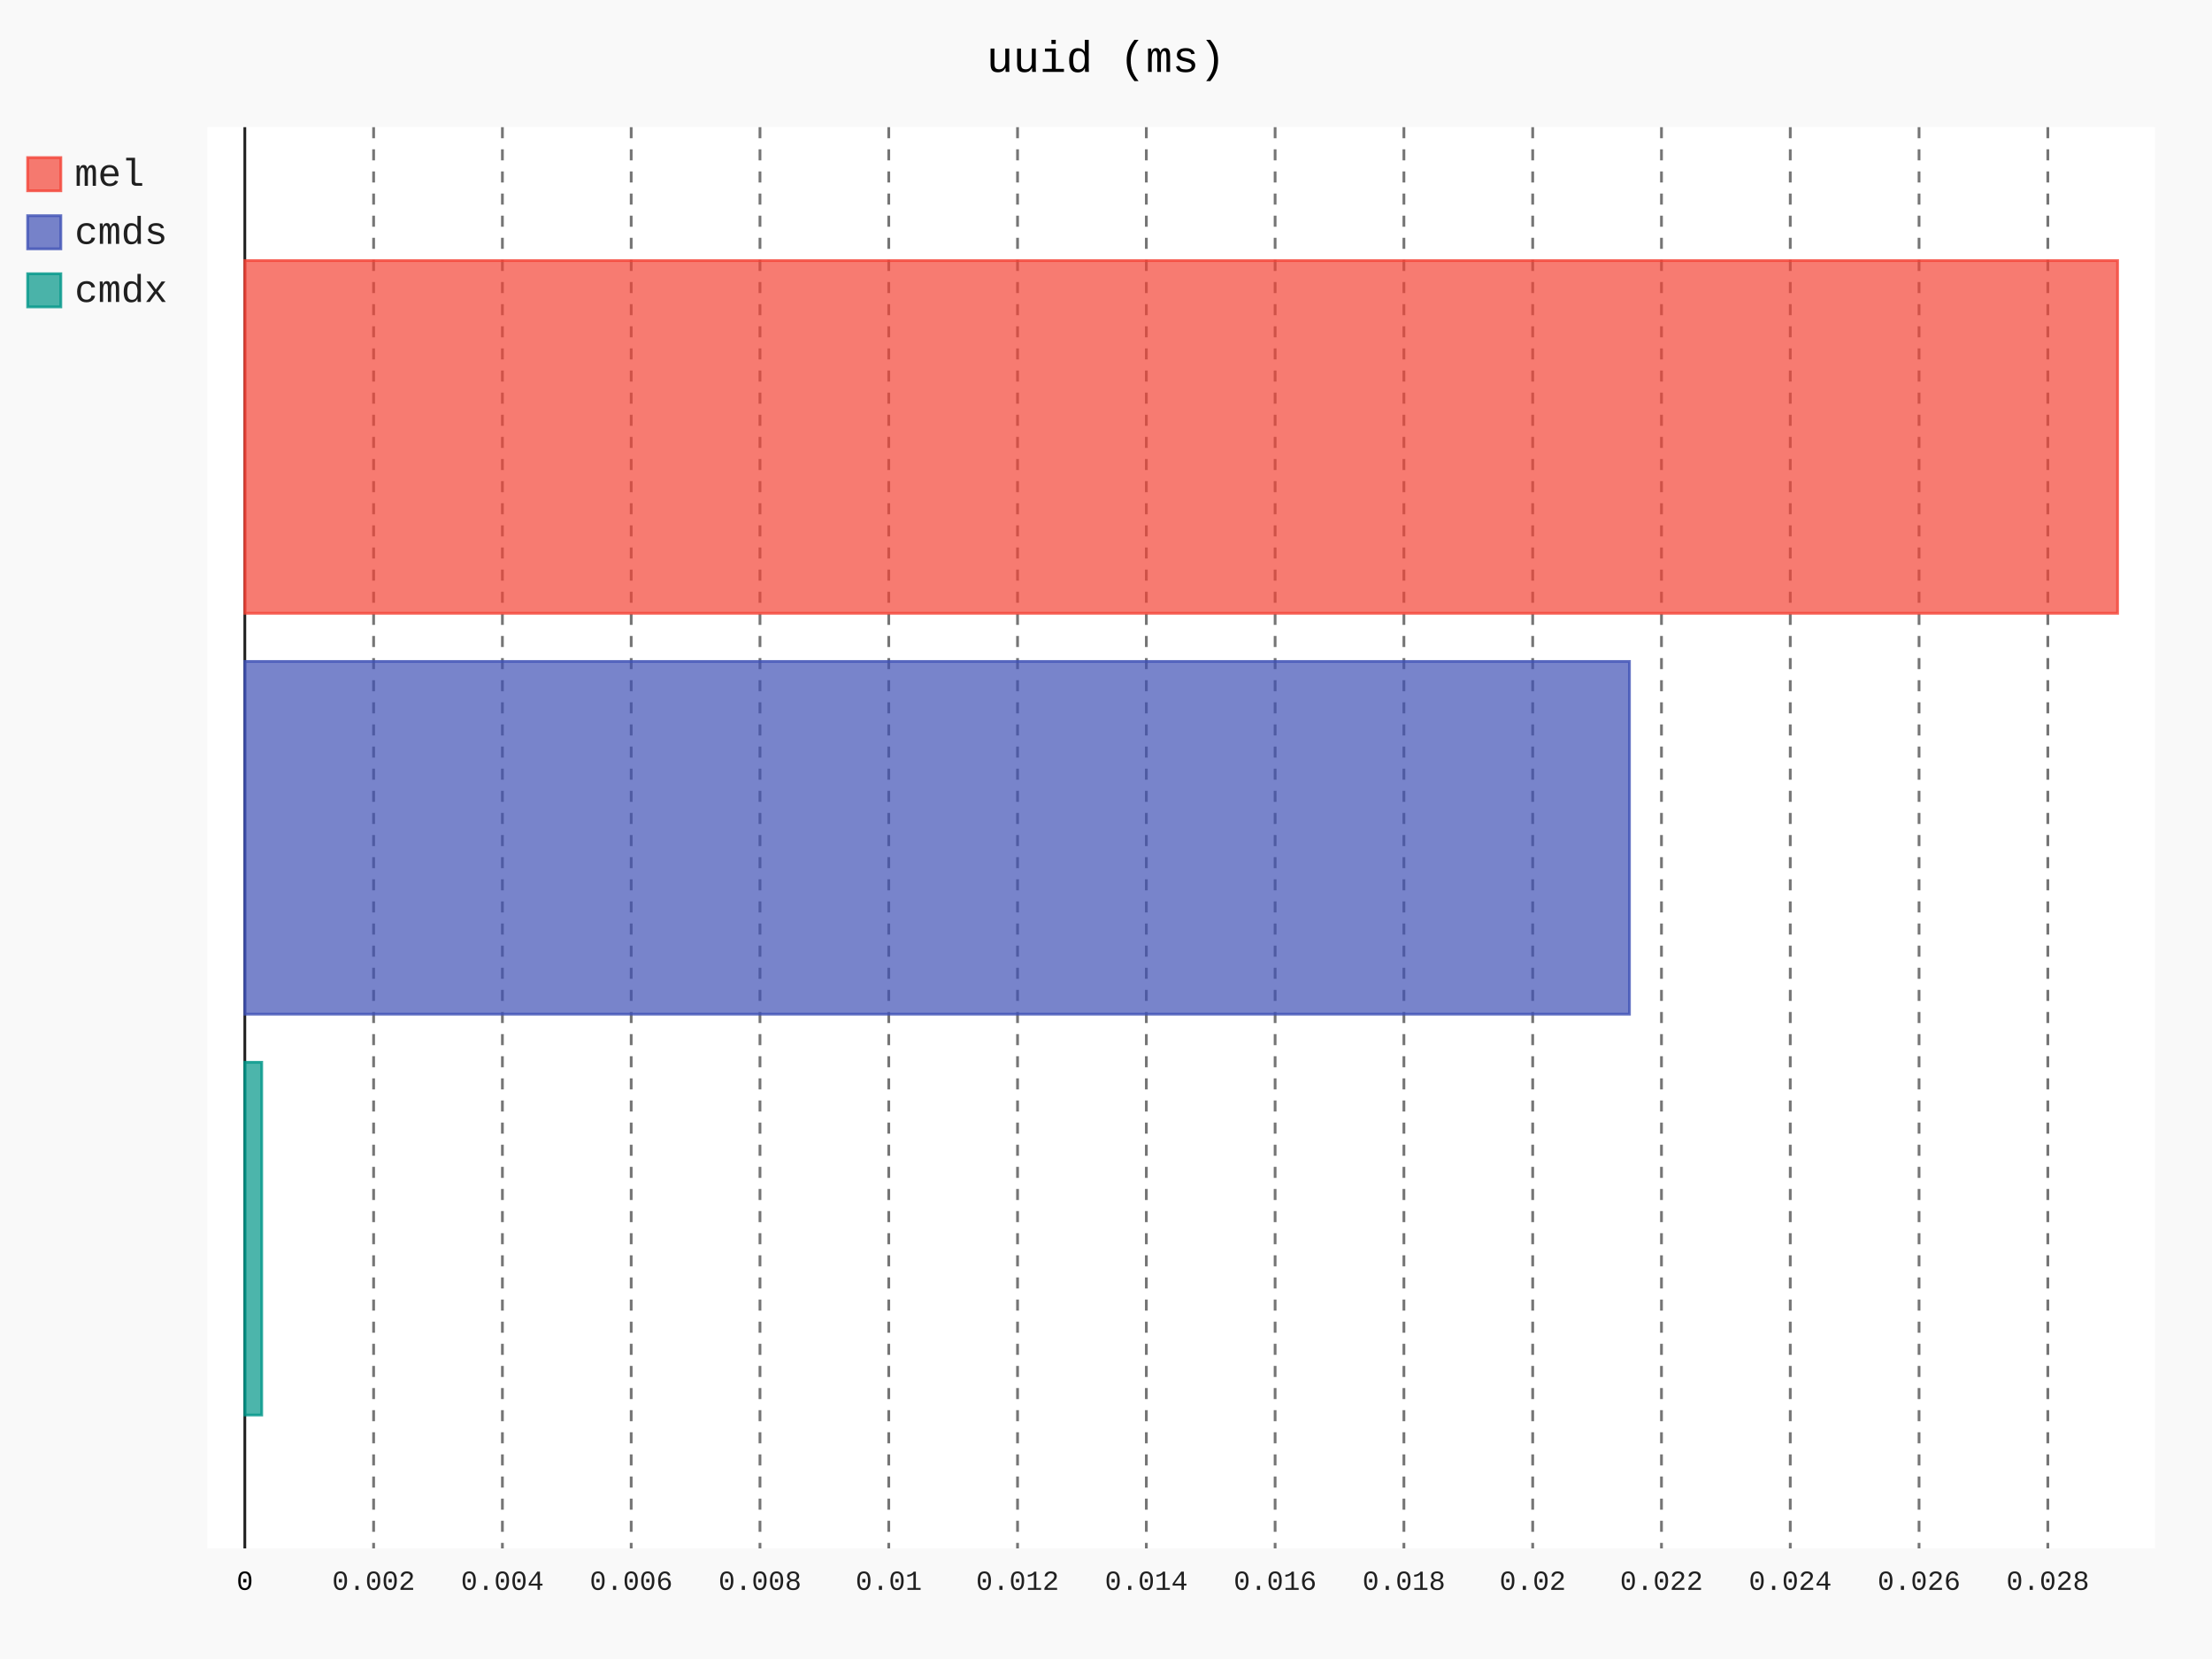
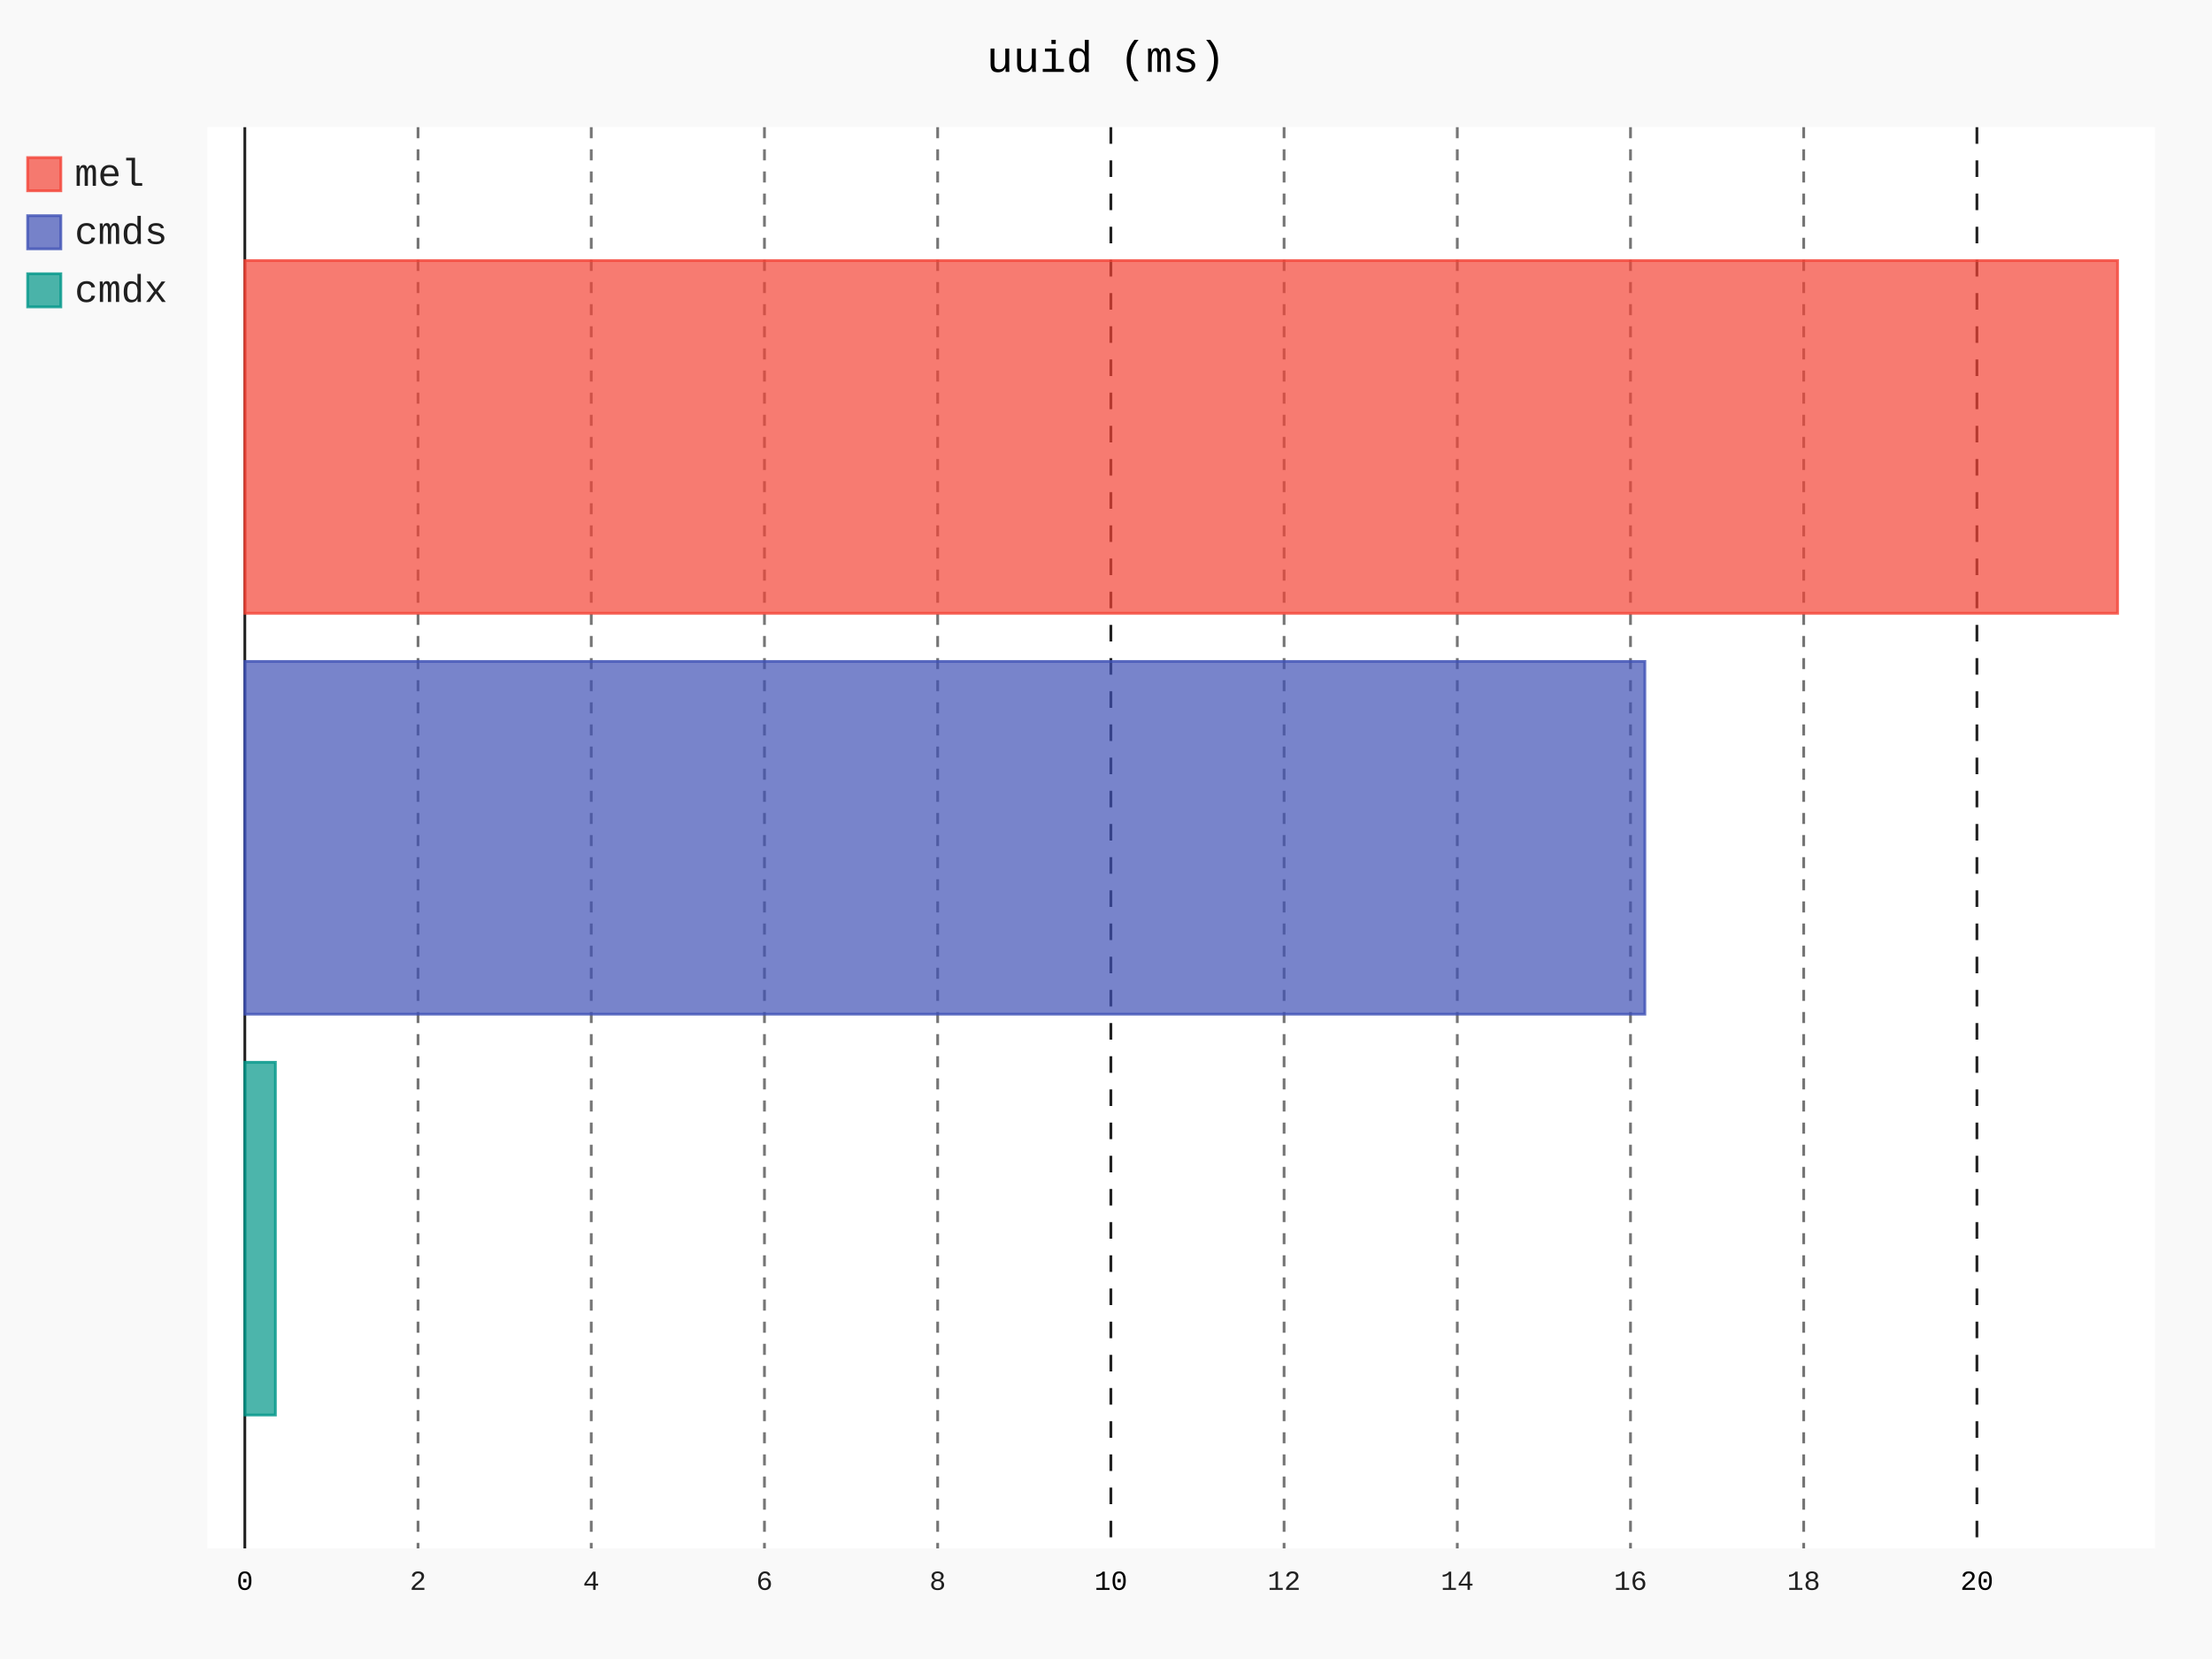
- <svg xmlns="http://www.w3.org/2000/svg" class="pygal-chart" id="chart-3a4b052a-2f0c-43c9-b911-a6a1ac239848" viewBox="0 0 800 600">
+ <svg xmlns="http://www.w3.org/2000/svg" class="pygal-chart" id="chart-3c05080c-4b30-4b30-9076-1ac6f56819cb" viewBox="0 0 800 600">
  <defs>
-     <style type="text/css">#chart-3a4b052a-2f0c-43c9-b911-a6a1ac239848{-webkit-user-select:none;-webkit-font-smoothing:antialiased;font-family:Consolas,"Liberation Mono",Menlo,Courier,monospace}#chart-3a4b052a-2f0c-43c9-b911-a6a1ac239848 .title{font-family:Consolas,"Liberation Mono",Menlo,Courier,monospace;font-size:16px}#chart-3a4b052a-2f0c-43c9-b911-a6a1ac239848 .legends .legend text{font-family:Consolas,"Liberation Mono",Menlo,Courier,monospace;font-size:14px}#chart-3a4b052a-2f0c-43c9-b911-a6a1ac239848 .axis text{font-family:Consolas,"Liberation Mono",Menlo,Courier,monospace;font-size:10px}#chart-3a4b052a-2f0c-43c9-b911-a6a1ac239848 .axis text.major{font-family:Consolas,"Liberation Mono",Menlo,Courier,monospace;font-size:10px}#chart-3a4b052a-2f0c-43c9-b911-a6a1ac239848 .text-overlay text.value{font-family:Consolas,"Liberation Mono",Menlo,Courier,monospace;font-size:16px}#chart-3a4b052a-2f0c-43c9-b911-a6a1ac239848 .text-overlay text.label{font-family:Consolas,"Liberation Mono",Menlo,Courier,monospace;font-size:10px}#chart-3a4b052a-2f0c-43c9-b911-a6a1ac239848 .tooltip{font-family:Consolas,"Liberation Mono",Menlo,Courier,monospace;font-size:14px}#chart-3a4b052a-2f0c-43c9-b911-a6a1ac239848 text.no_data{font-family:Consolas,"Liberation Mono",Menlo,Courier,monospace;font-size:64px}
- #chart-3a4b052a-2f0c-43c9-b911-a6a1ac239848{background-color:rgba(249,249,249,1)}#chart-3a4b052a-2f0c-43c9-b911-a6a1ac239848 path,#chart-3a4b052a-2f0c-43c9-b911-a6a1ac239848 line,#chart-3a4b052a-2f0c-43c9-b911-a6a1ac239848 rect,#chart-3a4b052a-2f0c-43c9-b911-a6a1ac239848 circle{-webkit-transition:150ms;-moz-transition:150ms;transition:150ms}#chart-3a4b052a-2f0c-43c9-b911-a6a1ac239848 .graph &gt; .background{fill:rgba(249,249,249,1)}#chart-3a4b052a-2f0c-43c9-b911-a6a1ac239848 .plot &gt; .background{fill:rgba(255,255,255,1)}#chart-3a4b052a-2f0c-43c9-b911-a6a1ac239848 .graph{fill:rgba(0,0,0,.87)}#chart-3a4b052a-2f0c-43c9-b911-a6a1ac239848 text.no_data{fill:rgba(0,0,0,1)}#chart-3a4b052a-2f0c-43c9-b911-a6a1ac239848 .title{fill:rgba(0,0,0,1)}#chart-3a4b052a-2f0c-43c9-b911-a6a1ac239848 .legends .legend text{fill:rgba(0,0,0,.87)}#chart-3a4b052a-2f0c-43c9-b911-a6a1ac239848 .legends .legend:hover text{fill:rgba(0,0,0,1)}#chart-3a4b052a-2f0c-43c9-b911-a6a1ac239848 .axis .line{stroke:rgba(0,0,0,1)}#chart-3a4b052a-2f0c-43c9-b911-a6a1ac239848 .axis .guide.line{stroke:rgba(0,0,0,.54)}#chart-3a4b052a-2f0c-43c9-b911-a6a1ac239848 .axis .major.line{stroke:rgba(0,0,0,.87)}#chart-3a4b052a-2f0c-43c9-b911-a6a1ac239848 .axis text.major{fill:rgba(0,0,0,1)}#chart-3a4b052a-2f0c-43c9-b911-a6a1ac239848 .axis.y .guides:hover .guide.line,#chart-3a4b052a-2f0c-43c9-b911-a6a1ac239848 .line-graph .axis.x .guides:hover .guide.line,#chart-3a4b052a-2f0c-43c9-b911-a6a1ac239848 .stackedline-graph .axis.x .guides:hover .guide.line,#chart-3a4b052a-2f0c-43c9-b911-a6a1ac239848 .xy-graph .axis.x .guides:hover .guide.line{stroke:rgba(0,0,0,1)}#chart-3a4b052a-2f0c-43c9-b911-a6a1ac239848 .axis .guides:hover text{fill:rgba(0,0,0,1)}#chart-3a4b052a-2f0c-43c9-b911-a6a1ac239848 .reactive{fill-opacity:.7;stroke-opacity:.8}#chart-3a4b052a-2f0c-43c9-b911-a6a1ac239848 .ci{stroke:rgba(0,0,0,.87)}#chart-3a4b052a-2f0c-43c9-b911-a6a1ac239848 .reactive.active,#chart-3a4b052a-2f0c-43c9-b911-a6a1ac239848 .active .reactive{fill-opacity:.8;stroke-opacity:.9;stroke-width:4}#chart-3a4b052a-2f0c-43c9-b911-a6a1ac239848 .ci .reactive.active{stroke-width:1.5}#chart-3a4b052a-2f0c-43c9-b911-a6a1ac239848 .series text{fill:rgba(0,0,0,1)}#chart-3a4b052a-2f0c-43c9-b911-a6a1ac239848 .tooltip rect{fill:rgba(255,255,255,1);stroke:rgba(0,0,0,1);-webkit-transition:opacity 150ms;-moz-transition:opacity 150ms;transition:opacity 150ms}#chart-3a4b052a-2f0c-43c9-b911-a6a1ac239848 .tooltip .label{fill:rgba(0,0,0,.87)}#chart-3a4b052a-2f0c-43c9-b911-a6a1ac239848 .tooltip .label{fill:rgba(0,0,0,.87)}#chart-3a4b052a-2f0c-43c9-b911-a6a1ac239848 .tooltip .legend{font-size:.8em;fill:rgba(0,0,0,.54)}#chart-3a4b052a-2f0c-43c9-b911-a6a1ac239848 .tooltip .x_label{font-size:.6em;fill:rgba(0,0,0,1)}#chart-3a4b052a-2f0c-43c9-b911-a6a1ac239848 .tooltip .xlink{font-size:.5em;text-decoration:underline}#chart-3a4b052a-2f0c-43c9-b911-a6a1ac239848 .tooltip .value{font-size:1.5em}#chart-3a4b052a-2f0c-43c9-b911-a6a1ac239848 .bound{font-size:.5em}#chart-3a4b052a-2f0c-43c9-b911-a6a1ac239848 .max-value{font-size:.75em;fill:rgba(0,0,0,.54)}#chart-3a4b052a-2f0c-43c9-b911-a6a1ac239848 .map-element{fill:rgba(255,255,255,1);stroke:rgba(0,0,0,.54) !important}#chart-3a4b052a-2f0c-43c9-b911-a6a1ac239848 .map-element .reactive{fill-opacity:inherit;stroke-opacity:inherit}#chart-3a4b052a-2f0c-43c9-b911-a6a1ac239848 .color-0,#chart-3a4b052a-2f0c-43c9-b911-a6a1ac239848 .color-0 a:visited{stroke:#F44336;fill:#F44336}#chart-3a4b052a-2f0c-43c9-b911-a6a1ac239848 .color-1,#chart-3a4b052a-2f0c-43c9-b911-a6a1ac239848 .color-1 a:visited{stroke:#3F51B5;fill:#3F51B5}#chart-3a4b052a-2f0c-43c9-b911-a6a1ac239848 .color-2,#chart-3a4b052a-2f0c-43c9-b911-a6a1ac239848 .color-2 a:visited{stroke:#009688;fill:#009688}#chart-3a4b052a-2f0c-43c9-b911-a6a1ac239848 .text-overlay .color-0 text{fill:black}#chart-3a4b052a-2f0c-43c9-b911-a6a1ac239848 .text-overlay .color-1 text{fill:black}#chart-3a4b052a-2f0c-43c9-b911-a6a1ac239848 .text-overlay .color-2 text{fill:black}
- #chart-3a4b052a-2f0c-43c9-b911-a6a1ac239848 text.no_data{text-anchor:middle}#chart-3a4b052a-2f0c-43c9-b911-a6a1ac239848 .guide.line{fill:none}#chart-3a4b052a-2f0c-43c9-b911-a6a1ac239848 .centered{text-anchor:middle}#chart-3a4b052a-2f0c-43c9-b911-a6a1ac239848 .title{text-anchor:middle}#chart-3a4b052a-2f0c-43c9-b911-a6a1ac239848 .legends .legend text{fill-opacity:1}#chart-3a4b052a-2f0c-43c9-b911-a6a1ac239848 .axis.x text{text-anchor:middle}#chart-3a4b052a-2f0c-43c9-b911-a6a1ac239848 .axis.x:not(.web) text[transform]{text-anchor:start}#chart-3a4b052a-2f0c-43c9-b911-a6a1ac239848 .axis.x:not(.web) text[transform].backwards{text-anchor:end}#chart-3a4b052a-2f0c-43c9-b911-a6a1ac239848 .axis.y text{text-anchor:end}#chart-3a4b052a-2f0c-43c9-b911-a6a1ac239848 .axis.y text[transform].backwards{text-anchor:start}#chart-3a4b052a-2f0c-43c9-b911-a6a1ac239848 .axis.y2 text{text-anchor:start}#chart-3a4b052a-2f0c-43c9-b911-a6a1ac239848 .axis.y2 text[transform].backwards{text-anchor:end}#chart-3a4b052a-2f0c-43c9-b911-a6a1ac239848 .axis .guide.line{stroke-dasharray:4,4}#chart-3a4b052a-2f0c-43c9-b911-a6a1ac239848 .axis .major.guide.line{stroke-dasharray:6,6}#chart-3a4b052a-2f0c-43c9-b911-a6a1ac239848 .horizontal .axis.y .guide.line,#chart-3a4b052a-2f0c-43c9-b911-a6a1ac239848 .horizontal .axis.y2 .guide.line,#chart-3a4b052a-2f0c-43c9-b911-a6a1ac239848 .vertical .axis.x .guide.line{opacity:0}#chart-3a4b052a-2f0c-43c9-b911-a6a1ac239848 .horizontal .axis.always_show .guide.line,#chart-3a4b052a-2f0c-43c9-b911-a6a1ac239848 .vertical .axis.always_show .guide.line{opacity:1 !important}#chart-3a4b052a-2f0c-43c9-b911-a6a1ac239848 .axis.y .guides:hover .guide.line,#chart-3a4b052a-2f0c-43c9-b911-a6a1ac239848 .axis.y2 .guides:hover .guide.line,#chart-3a4b052a-2f0c-43c9-b911-a6a1ac239848 .axis.x .guides:hover .guide.line{opacity:1}#chart-3a4b052a-2f0c-43c9-b911-a6a1ac239848 .axis .guides:hover text{opacity:1}#chart-3a4b052a-2f0c-43c9-b911-a6a1ac239848 .nofill{fill:none}#chart-3a4b052a-2f0c-43c9-b911-a6a1ac239848 .subtle-fill{fill-opacity:.2}#chart-3a4b052a-2f0c-43c9-b911-a6a1ac239848 .dot{stroke-width:1px;fill-opacity:1}#chart-3a4b052a-2f0c-43c9-b911-a6a1ac239848 .dot.active{stroke-width:5px}#chart-3a4b052a-2f0c-43c9-b911-a6a1ac239848 .dot.negative{fill:transparent}#chart-3a4b052a-2f0c-43c9-b911-a6a1ac239848 text,#chart-3a4b052a-2f0c-43c9-b911-a6a1ac239848 tspan{stroke:none !important}#chart-3a4b052a-2f0c-43c9-b911-a6a1ac239848 .series text.active{opacity:1}#chart-3a4b052a-2f0c-43c9-b911-a6a1ac239848 .tooltip rect{fill-opacity:.95;stroke-width:.5}#chart-3a4b052a-2f0c-43c9-b911-a6a1ac239848 .tooltip text{fill-opacity:1}#chart-3a4b052a-2f0c-43c9-b911-a6a1ac239848 .showable{visibility:hidden}#chart-3a4b052a-2f0c-43c9-b911-a6a1ac239848 .showable.shown{visibility:visible}#chart-3a4b052a-2f0c-43c9-b911-a6a1ac239848 .gauge-background{fill:rgba(229,229,229,1);stroke:none}#chart-3a4b052a-2f0c-43c9-b911-a6a1ac239848 .bg-lines{stroke:rgba(249,249,249,1);stroke-width:2px}</style>
+     <style type="text/css">#chart-3c05080c-4b30-4b30-9076-1ac6f56819cb{-webkit-user-select:none;-webkit-font-smoothing:antialiased;font-family:Consolas,"Liberation Mono",Menlo,Courier,monospace}#chart-3c05080c-4b30-4b30-9076-1ac6f56819cb .title{font-family:Consolas,"Liberation Mono",Menlo,Courier,monospace;font-size:16px}#chart-3c05080c-4b30-4b30-9076-1ac6f56819cb .legends .legend text{font-family:Consolas,"Liberation Mono",Menlo,Courier,monospace;font-size:14px}#chart-3c05080c-4b30-4b30-9076-1ac6f56819cb .axis text{font-family:Consolas,"Liberation Mono",Menlo,Courier,monospace;font-size:10px}#chart-3c05080c-4b30-4b30-9076-1ac6f56819cb .axis text.major{font-family:Consolas,"Liberation Mono",Menlo,Courier,monospace;font-size:10px}#chart-3c05080c-4b30-4b30-9076-1ac6f56819cb .text-overlay text.value{font-family:Consolas,"Liberation Mono",Menlo,Courier,monospace;font-size:16px}#chart-3c05080c-4b30-4b30-9076-1ac6f56819cb .text-overlay text.label{font-family:Consolas,"Liberation Mono",Menlo,Courier,monospace;font-size:10px}#chart-3c05080c-4b30-4b30-9076-1ac6f56819cb .tooltip{font-family:Consolas,"Liberation Mono",Menlo,Courier,monospace;font-size:14px}#chart-3c05080c-4b30-4b30-9076-1ac6f56819cb text.no_data{font-family:Consolas,"Liberation Mono",Menlo,Courier,monospace;font-size:64px}
+ #chart-3c05080c-4b30-4b30-9076-1ac6f56819cb{background-color:rgba(249,249,249,1)}#chart-3c05080c-4b30-4b30-9076-1ac6f56819cb path,#chart-3c05080c-4b30-4b30-9076-1ac6f56819cb line,#chart-3c05080c-4b30-4b30-9076-1ac6f56819cb rect,#chart-3c05080c-4b30-4b30-9076-1ac6f56819cb circle{-webkit-transition:150ms;-moz-transition:150ms;transition:150ms}#chart-3c05080c-4b30-4b30-9076-1ac6f56819cb .graph &gt; .background{fill:rgba(249,249,249,1)}#chart-3c05080c-4b30-4b30-9076-1ac6f56819cb .plot &gt; .background{fill:rgba(255,255,255,1)}#chart-3c05080c-4b30-4b30-9076-1ac6f56819cb .graph{fill:rgba(0,0,0,.87)}#chart-3c05080c-4b30-4b30-9076-1ac6f56819cb text.no_data{fill:rgba(0,0,0,1)}#chart-3c05080c-4b30-4b30-9076-1ac6f56819cb .title{fill:rgba(0,0,0,1)}#chart-3c05080c-4b30-4b30-9076-1ac6f56819cb .legends .legend text{fill:rgba(0,0,0,.87)}#chart-3c05080c-4b30-4b30-9076-1ac6f56819cb .legends .legend:hover text{fill:rgba(0,0,0,1)}#chart-3c05080c-4b30-4b30-9076-1ac6f56819cb .axis .line{stroke:rgba(0,0,0,1)}#chart-3c05080c-4b30-4b30-9076-1ac6f56819cb .axis .guide.line{stroke:rgba(0,0,0,.54)}#chart-3c05080c-4b30-4b30-9076-1ac6f56819cb .axis .major.line{stroke:rgba(0,0,0,.87)}#chart-3c05080c-4b30-4b30-9076-1ac6f56819cb .axis text.major{fill:rgba(0,0,0,1)}#chart-3c05080c-4b30-4b30-9076-1ac6f56819cb .axis.y .guides:hover .guide.line,#chart-3c05080c-4b30-4b30-9076-1ac6f56819cb .line-graph .axis.x .guides:hover .guide.line,#chart-3c05080c-4b30-4b30-9076-1ac6f56819cb .stackedline-graph .axis.x .guides:hover .guide.line,#chart-3c05080c-4b30-4b30-9076-1ac6f56819cb .xy-graph .axis.x .guides:hover .guide.line{stroke:rgba(0,0,0,1)}#chart-3c05080c-4b30-4b30-9076-1ac6f56819cb .axis .guides:hover text{fill:rgba(0,0,0,1)}#chart-3c05080c-4b30-4b30-9076-1ac6f56819cb .reactive{fill-opacity:.7;stroke-opacity:.8}#chart-3c05080c-4b30-4b30-9076-1ac6f56819cb .ci{stroke:rgba(0,0,0,.87)}#chart-3c05080c-4b30-4b30-9076-1ac6f56819cb .reactive.active,#chart-3c05080c-4b30-4b30-9076-1ac6f56819cb .active .reactive{fill-opacity:.8;stroke-opacity:.9;stroke-width:4}#chart-3c05080c-4b30-4b30-9076-1ac6f56819cb .ci .reactive.active{stroke-width:1.5}#chart-3c05080c-4b30-4b30-9076-1ac6f56819cb .series text{fill:rgba(0,0,0,1)}#chart-3c05080c-4b30-4b30-9076-1ac6f56819cb .tooltip rect{fill:rgba(255,255,255,1);stroke:rgba(0,0,0,1);-webkit-transition:opacity 150ms;-moz-transition:opacity 150ms;transition:opacity 150ms}#chart-3c05080c-4b30-4b30-9076-1ac6f56819cb .tooltip .label{fill:rgba(0,0,0,.87)}#chart-3c05080c-4b30-4b30-9076-1ac6f56819cb .tooltip .label{fill:rgba(0,0,0,.87)}#chart-3c05080c-4b30-4b30-9076-1ac6f56819cb .tooltip .legend{font-size:.8em;fill:rgba(0,0,0,.54)}#chart-3c05080c-4b30-4b30-9076-1ac6f56819cb .tooltip .x_label{font-size:.6em;fill:rgba(0,0,0,1)}#chart-3c05080c-4b30-4b30-9076-1ac6f56819cb .tooltip .xlink{font-size:.5em;text-decoration:underline}#chart-3c05080c-4b30-4b30-9076-1ac6f56819cb .tooltip .value{font-size:1.5em}#chart-3c05080c-4b30-4b30-9076-1ac6f56819cb .bound{font-size:.5em}#chart-3c05080c-4b30-4b30-9076-1ac6f56819cb .max-value{font-size:.75em;fill:rgba(0,0,0,.54)}#chart-3c05080c-4b30-4b30-9076-1ac6f56819cb .map-element{fill:rgba(255,255,255,1);stroke:rgba(0,0,0,.54) !important}#chart-3c05080c-4b30-4b30-9076-1ac6f56819cb .map-element .reactive{fill-opacity:inherit;stroke-opacity:inherit}#chart-3c05080c-4b30-4b30-9076-1ac6f56819cb .color-0,#chart-3c05080c-4b30-4b30-9076-1ac6f56819cb .color-0 a:visited{stroke:#F44336;fill:#F44336}#chart-3c05080c-4b30-4b30-9076-1ac6f56819cb .color-1,#chart-3c05080c-4b30-4b30-9076-1ac6f56819cb .color-1 a:visited{stroke:#3F51B5;fill:#3F51B5}#chart-3c05080c-4b30-4b30-9076-1ac6f56819cb .color-2,#chart-3c05080c-4b30-4b30-9076-1ac6f56819cb .color-2 a:visited{stroke:#009688;fill:#009688}#chart-3c05080c-4b30-4b30-9076-1ac6f56819cb .text-overlay .color-0 text{fill:black}#chart-3c05080c-4b30-4b30-9076-1ac6f56819cb .text-overlay .color-1 text{fill:black}#chart-3c05080c-4b30-4b30-9076-1ac6f56819cb .text-overlay .color-2 text{fill:black}
+ #chart-3c05080c-4b30-4b30-9076-1ac6f56819cb text.no_data{text-anchor:middle}#chart-3c05080c-4b30-4b30-9076-1ac6f56819cb .guide.line{fill:none}#chart-3c05080c-4b30-4b30-9076-1ac6f56819cb .centered{text-anchor:middle}#chart-3c05080c-4b30-4b30-9076-1ac6f56819cb .title{text-anchor:middle}#chart-3c05080c-4b30-4b30-9076-1ac6f56819cb .legends .legend text{fill-opacity:1}#chart-3c05080c-4b30-4b30-9076-1ac6f56819cb .axis.x text{text-anchor:middle}#chart-3c05080c-4b30-4b30-9076-1ac6f56819cb .axis.x:not(.web) text[transform]{text-anchor:start}#chart-3c05080c-4b30-4b30-9076-1ac6f56819cb .axis.x:not(.web) text[transform].backwards{text-anchor:end}#chart-3c05080c-4b30-4b30-9076-1ac6f56819cb .axis.y text{text-anchor:end}#chart-3c05080c-4b30-4b30-9076-1ac6f56819cb .axis.y text[transform].backwards{text-anchor:start}#chart-3c05080c-4b30-4b30-9076-1ac6f56819cb .axis.y2 text{text-anchor:start}#chart-3c05080c-4b30-4b30-9076-1ac6f56819cb .axis.y2 text[transform].backwards{text-anchor:end}#chart-3c05080c-4b30-4b30-9076-1ac6f56819cb .axis .guide.line{stroke-dasharray:4,4}#chart-3c05080c-4b30-4b30-9076-1ac6f56819cb .axis .major.guide.line{stroke-dasharray:6,6}#chart-3c05080c-4b30-4b30-9076-1ac6f56819cb .horizontal .axis.y .guide.line,#chart-3c05080c-4b30-4b30-9076-1ac6f56819cb .horizontal .axis.y2 .guide.line,#chart-3c05080c-4b30-4b30-9076-1ac6f56819cb .vertical .axis.x .guide.line{opacity:0}#chart-3c05080c-4b30-4b30-9076-1ac6f56819cb .horizontal .axis.always_show .guide.line,#chart-3c05080c-4b30-4b30-9076-1ac6f56819cb .vertical .axis.always_show .guide.line{opacity:1 !important}#chart-3c05080c-4b30-4b30-9076-1ac6f56819cb .axis.y .guides:hover .guide.line,#chart-3c05080c-4b30-4b30-9076-1ac6f56819cb .axis.y2 .guides:hover .guide.line,#chart-3c05080c-4b30-4b30-9076-1ac6f56819cb .axis.x .guides:hover .guide.line{opacity:1}#chart-3c05080c-4b30-4b30-9076-1ac6f56819cb .axis .guides:hover text{opacity:1}#chart-3c05080c-4b30-4b30-9076-1ac6f56819cb .nofill{fill:none}#chart-3c05080c-4b30-4b30-9076-1ac6f56819cb .subtle-fill{fill-opacity:.2}#chart-3c05080c-4b30-4b30-9076-1ac6f56819cb .dot{stroke-width:1px;fill-opacity:1}#chart-3c05080c-4b30-4b30-9076-1ac6f56819cb .dot.active{stroke-width:5px}#chart-3c05080c-4b30-4b30-9076-1ac6f56819cb .dot.negative{fill:transparent}#chart-3c05080c-4b30-4b30-9076-1ac6f56819cb text,#chart-3c05080c-4b30-4b30-9076-1ac6f56819cb tspan{stroke:none !important}#chart-3c05080c-4b30-4b30-9076-1ac6f56819cb .series text.active{opacity:1}#chart-3c05080c-4b30-4b30-9076-1ac6f56819cb .tooltip rect{fill-opacity:.95;stroke-width:.5}#chart-3c05080c-4b30-4b30-9076-1ac6f56819cb .tooltip text{fill-opacity:1}#chart-3c05080c-4b30-4b30-9076-1ac6f56819cb .showable{visibility:hidden}#chart-3c05080c-4b30-4b30-9076-1ac6f56819cb .showable.shown{visibility:visible}#chart-3c05080c-4b30-4b30-9076-1ac6f56819cb .gauge-background{fill:rgba(229,229,229,1);stroke:none}#chart-3c05080c-4b30-4b30-9076-1ac6f56819cb .bg-lines{stroke:rgba(249,249,249,1);stroke-width:2px}</style>
  </defs>
  <g class="graph horizontalbar-graph horizontal">
    <rect class="background" height="600" width="800" x="0" y="0" />
    <g class="plot" transform="translate(75, 46)">
      <rect class="background" height="514" width="704.4" x="0" y="0" />
      <g class="axis x always_show">
        <g class="guides">
          <path class="axis major line" d="M13.546 0 v514" />
          <text class="major" x="13.546" y="529.0">0</text>
        </g>
        <g class="guides">
-           <path class="guide line" d="M60.123 0 v514" />
-           <text class="" x="60.123" y="529.0">0.002</text>
+           <path class="guide line" d="M76.189 0 v514" />
+           <text class="" x="76.189" y="529.0">2</text>
        </g>
        <g class="guides">
-           <path class="guide line" d="M106.701 0 v514" />
-           <text class="" x="106.701" y="529.0">0.004</text>
+           <path class="guide line" d="M138.833 0 v514" />
+           <text class="" x="138.833" y="529.0">4</text>
        </g>
        <g class="guides">
-           <path class="guide line" d="M153.278 0 v514" />
-           <text class="" x="153.278" y="529.0">0.006</text>
+           <path class="guide line" d="M201.476 0 v514" />
+           <text class="" x="201.476" y="529.0">6</text>
        </g>
        <g class="guides">
-           <path class="guide line" d="M199.855 0 v514" />
-           <text class="" x="199.855" y="529.0">0.008</text>
+           <path class="guide line" d="M264.119 0 v514" />
+           <text class="" x="264.119" y="529.0">8</text>
        </g>
        <g class="guides">
-           <path class="guide line" d="M246.433 0 v514" />
-           <text class="" x="246.433" y="529.0">0.01</text>
+           <path class="major guide line" d="M326.763 0 v514" />
+           <text class="major" x="326.763" y="529.0">10</text>
        </g>
        <g class="guides">
-           <path class="guide line" d="M293.01 0 v514" />
-           <text class="" x="293.01" y="529.0">0.012</text>
+           <path class="guide line" d="M389.406 0 v514" />
+           <text class="" x="389.406" y="529.0">12</text>
        </g>
        <g class="guides">
-           <path class="guide line" d="M339.587 0 v514" />
-           <text class="" x="339.587" y="529.0">0.014</text>
+           <path class="guide line" d="M452.049 0 v514" />
+           <text class="" x="452.049" y="529.0">14</text>
        </g>
        <g class="guides">
-           <path class="guide line" d="M386.164 0 v514" />
-           <text class="" x="386.164" y="529.0">0.016</text>
+           <path class="guide line" d="M514.693 0 v514" />
+           <text class="" x="514.693" y="529.0">16</text>
        </g>
        <g class="guides">
-           <path class="guide line" d="M432.742 0 v514" />
-           <text class="" x="432.742" y="529.0">0.018</text>
+           <path class="guide line" d="M577.336 0 v514" />
+           <text class="" x="577.336" y="529.0">18</text>
        </g>
        <g class="guides">
-           <path class="guide line" d="M479.319 0 v514" />
-           <text class="" x="479.319" y="529.0">0.02</text>
-         </g>
-         <g class="guides">
-           <path class="guide line" d="M525.896 0 v514" />
-           <text class="" x="525.896" y="529.0">0.022</text>
-         </g>
-         <g class="guides">
-           <path class="guide line" d="M572.474 0 v514" />
-           <text class="" x="572.474" y="529.0">0.024</text>
-         </g>
-         <g class="guides">
-           <path class="guide line" d="M619.051 0 v514" />
-           <text class="" x="619.051" y="529.0">0.026</text>
-         </g>
-         <g class="guides">
-           <path class="guide line" d="M665.628 0 v514" />
-           <text class="" x="665.628" y="529.0">0.028</text>
+           <path class="major guide line" d="M639.979 0 v514" />
+           <text class="major" x="639.979" y="529.0">20</text>
        </g>
      </g>
      <g class="series serie-2 color-2">
        <g class="bars">
          <g class="bar">
-             <rect class="rect reactive tooltip-trigger" height="127.577" rx="0" ry="0" width="6.109" x="13.546" y="338.186" />
+             <rect class="rect reactive tooltip-trigger" height="127.577" rx="0" ry="0" width="11.056" x="13.546" y="338.186" />
          </g>
        </g>
      </g>
      <g class="series serie-1 color-1">
        <g class="bars">
          <g class="bar">
-             <rect class="rect reactive tooltip-trigger" height="127.577" rx="0" ry="0" width="500.766" x="13.546" y="193.211" />
+             <rect class="rect reactive tooltip-trigger" height="127.577" rx="0" ry="0" width="506.341" x="13.546" y="193.211" />
          </g>
        </g>
      </g>
      <g class="series serie-0 color-0">
        <g class="bars">
          <g class="bar">
            <rect class="rect reactive tooltip-trigger" height="127.577" rx="0" ry="0" width="677.308" x="13.546" y="48.237" />
          </g>
        </g>
      </g>
    </g>
    <g class="titles">
      <text class="title plot_title" x="400.0" y="26">uuid (ms)</text>
    </g>
    <g class="plot overlay" transform="translate(75, 46)">
      <g class="series serie-2 color-2" />
      <g class="series serie-1 color-1" />
      <g class="series serie-0 color-0" />
    </g>
    <g class="plot text-overlay" transform="translate(75, 46)">
      <g class="series serie-2 color-2" />
      <g class="series serie-1 color-1" />
      <g class="series serie-0 color-0" />
    </g>
    <g class="plot tooltip-overlay" transform="translate(75, 46)">
      <g class="tooltip" style="opacity: 0" transform="translate(0 0)">
        <rect class="tooltip-box" height="0" rx="0" ry="0" width="0" />
        <g class="text" />
      </g>
    </g>
    <g class="legends" transform="translate(10, 56)">
      <g class="legend reactive activate-serie" id="activate-serie-0">
        <rect class="color-0 reactive" height="12" width="12" x="0.0" y="1.0" />
        <text x="17.0" y="11.2">mel</text>
      </g>
      <g class="legend reactive activate-serie" id="activate-serie-1">
        <rect class="color-1 reactive" height="12" width="12" x="0.0" y="22.0" />
        <text x="17.0" y="32.2">cmds</text>
      </g>
      <g class="legend reactive activate-serie" id="activate-serie-2">
        <rect class="color-2 reactive" height="12" width="12" x="0.0" y="43.0" />
        <text x="17.0" y="53.2">cmdx</text>
      </g>
    </g>
    <g class="legends" transform="translate(790, 56)" />
  </g>
</svg>
